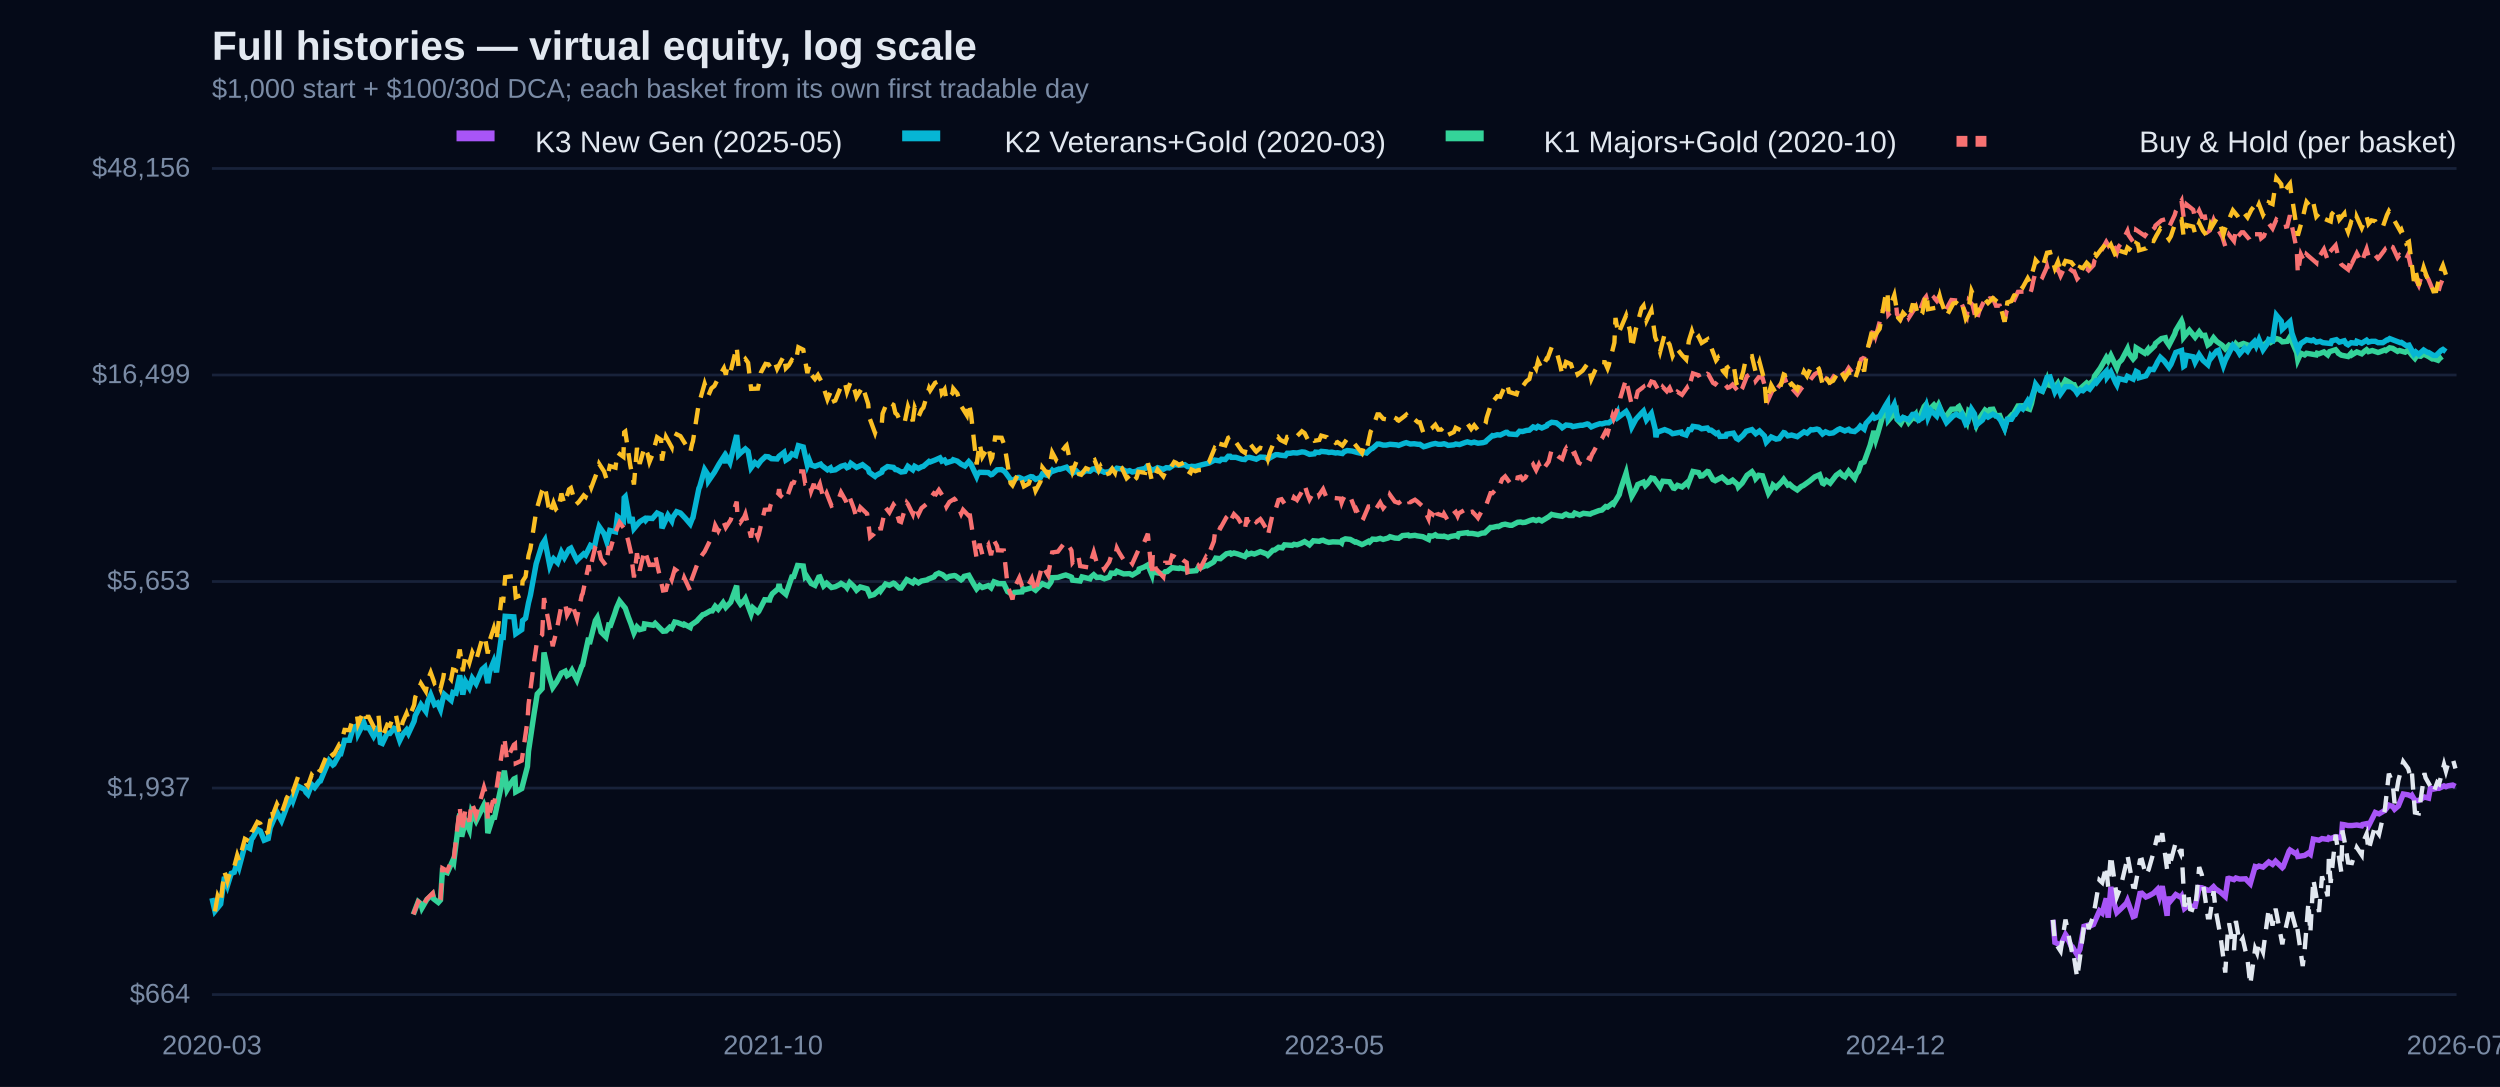
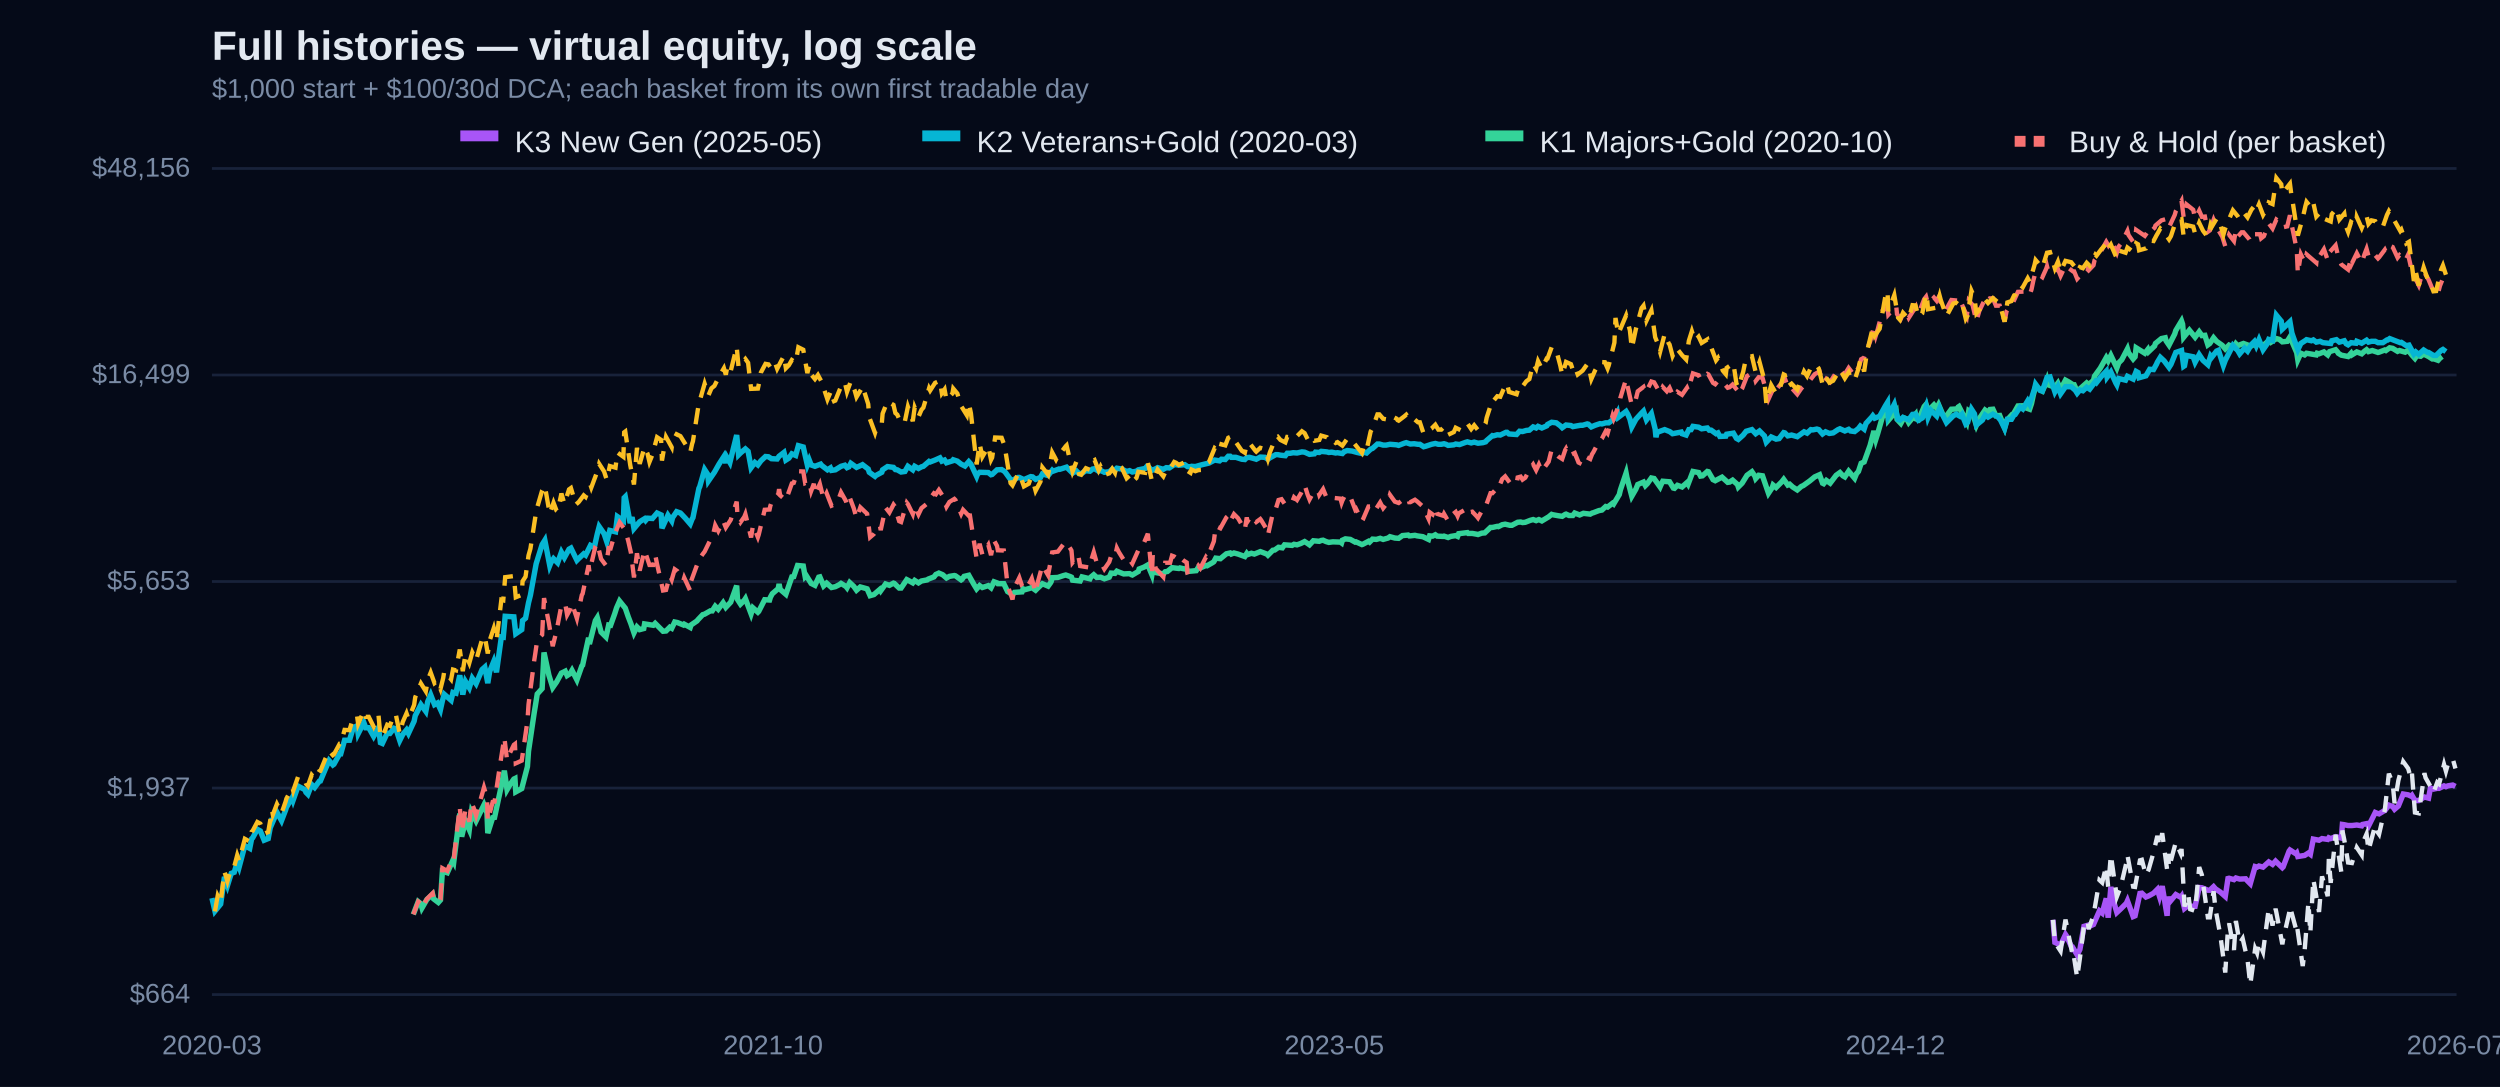
<svg xmlns="http://www.w3.org/2000/svg" width="920" height="400" viewBox="0 0 920 400" font-family="Plus Jakarta Sans,Segoe UI,Arial,sans-serif">
  <rect width="920" height="400" fill="#050a18" />
  <text x="78" y="22" fill="#e2e8f0" font-size="15" font-weight="700">Full histories — virtual equity, log scale</text>
  <text x="78" y="36" fill="#7a8ba5" font-size="10">$1,000 start + $100/30d DCA; each basket from its own first tradable day</text>
  <line x1="78" y1="366.0" x2="904" y2="366.0" stroke="#18223a" stroke-width="1" />
  <text x="70" y="369.0" fill="#7a8ba5" font-size="10" text-anchor="end">$664</text>
  <line x1="78" y1="290.0" x2="904" y2="290.0" stroke="#18223a" stroke-width="1" />
  <text x="70" y="293.0" fill="#7a8ba5" font-size="10" text-anchor="end">$1,937</text>
  <line x1="78" y1="214.0" x2="904" y2="214.0" stroke="#18223a" stroke-width="1" />
  <text x="70" y="217.0" fill="#7a8ba5" font-size="10" text-anchor="end">$5,653</text>
  <line x1="78" y1="138.0" x2="904" y2="138.0" stroke="#18223a" stroke-width="1" />
  <text x="70" y="141.0" fill="#7a8ba5" font-size="10" text-anchor="end">$16,499</text>
  <line x1="78" y1="62.0" x2="904" y2="62.0" stroke="#18223a" stroke-width="1" />
  <text x="70" y="65.0" fill="#7a8ba5" font-size="10" text-anchor="end">$48,156</text>
  <text x="78.0" y="388" fill="#7a8ba5" font-size="10" text-anchor="middle">2020-03</text>
  <text x="284.5" y="388" fill="#7a8ba5" font-size="10" text-anchor="middle">2021-10</text>
  <text x="491.0" y="388" fill="#7a8ba5" font-size="10" text-anchor="middle">2023-05</text>
  <text x="697.5" y="388" fill="#7a8ba5" font-size="10" text-anchor="middle">2024-12</text>
  <text x="904.0" y="388" fill="#7a8ba5" font-size="10" text-anchor="middle">2026-07</text>
  <polyline points="152.1,336.5 153.9,331.8 154.9,332.6 155.3,334.1 157.1,331.0 159.2,329.1 159.6,330.8 161.3,332.1 162.1,331.2 162.8,320.6 164.6,321.2 166.7,316.5 167.0,317.1 169.2,299.4 169.9,307.9 171.3,302.1 172.7,305.3 173.5,298.8 174.5,300.7 175.2,302.1 178.1,296.2 179.2,299.2 179.5,306.6 181.3,300.9 182.0,300.8 184.1,291.0 185.6,283.6 186.6,290.6 187.7,288.7 189.1,286.7 189.5,286.5 189.8,291.4 192.0,290.2 194.1,282.1 194.5,276.4 196.6,262.2 197.0,259.8 197.7,255.4 199.5,253.4 200.2,240.1 202.0,248.5 203.4,253.0 204.8,251.0 206.6,247.7 208.0,247.0 208.7,248.6 209.8,247.9 210.5,246.7 212.3,250.2 214.1,245.1 214.4,244.8 216.6,234.7 216.9,237.0 219.1,228.4 219.8,227.3 221.2,232.6 223.0,234.4 224.0,230.0 224.7,230.1 226.2,225.9 226.9,223.7 228.0,221.2 230.1,223.8 231.2,227.0 232.2,229.6 233.3,232.9 234.4,230.7 235.4,231.7 236.9,231.3 237.2,229.6 240.4,230.1 241.1,229.4 241.8,230.1 244.0,232.3 245.1,232.2 246.5,230.8 247.2,231.2 248.3,228.9 249.3,229.1 251.5,230.0 251.8,229.7 254.0,230.9 254.3,230.0 256.5,228.5 256.8,228.1 258.6,226.2 259.3,226.0 261.4,224.8 262.1,224.8 263.2,223.1 264.3,224.2 266.1,221.8 267.1,223.5 268.9,221.6 271.1,215.5 271.4,220.6 272.5,222.3 273.9,220.9 274.3,220.3 276.4,225.9 277.1,223.7 278.9,225.3 279.2,225.0 281.4,220.7 283.2,220.8 283.5,219.8 284.2,218.5 286.4,216.6 286.7,214.9 287.1,216.9 289.2,218.7 291.4,212.3 292.1,212.2 293.5,208.1 295.6,208.3 296.3,212.2 296.7,211.8 298.5,214.7 299.9,215.4 301.3,212.4 301.7,212.3 303.1,215.6 304.2,214.6 306.0,216.2 307.4,215.9 308.8,215.2 309.5,214.7 311.3,215.8 311.7,216.3 312.7,214.4 314.2,215.8 315.2,217.2 316.6,216.0 318.8,216.6 319.1,216.7 320.2,219.2 321.6,218.8 323.8,216.9 324.1,217.4 325.9,214.9 327.3,215.4 328.8,214.6 329.1,214.7 330.9,216.4 331.6,216.4 333.7,213.3 334.1,213.5 335.9,214.5 336.6,213.6 338.0,214.5 339.1,213.8 341.2,213.4 341.6,213.1 343.7,212.3 344.4,211.4 345.5,210.9 346.9,211.5 348.3,212.7 349.4,212.1 351.2,211.8 351.6,211.9 353.7,213.4 354.0,213.2 354.8,212.1 356.5,211.7 358.3,214.9 359.4,216.7 360.5,215.5 361.5,216.2 363.7,215.5 364.7,216.3 365.8,214.1 366.9,214.5 367.2,214.8 369.4,214.8 370.8,217.7 372.6,218.8 373.3,218.0 376.1,217.8 376.5,216.7 377.2,217.0 379.0,216.5 379.7,216.2 381.1,217.2 381.8,216.5 383.6,214.8 385.7,215.7 386.5,214.6 386.8,214.1 387.2,212.6 389.3,212.5 391.4,211.8 392.2,211.6 393.9,212.2 394.3,212.4 394.7,213.5 397.5,213.8 398.2,212.3 401.1,213.0 401.4,212.4 402.5,211.5 403.6,212.5 405.0,212.4 406.4,213.0 408.2,212.4 408.9,210.9 410.3,211.0 411.0,210.2 411.7,210.5 413.5,211.2 415.7,211.1 416.4,211.5 416.7,211.6 418.9,210.3 419.2,209.4 421.0,208.7 422.4,207.9 423.9,211.5 424.2,209.7 425.3,210.7 428.1,211.2 428.8,210.4 429.6,210.3 431.3,208.9 432.1,209.0 433.8,209.2 434.2,209.0 435.6,209.3 436.7,209.4 437.0,210.3 440.2,210.0 441.0,208.8 441.7,209.0 443.8,208.1 444.2,208.2 446.3,207.0 446.7,206.7 447.4,205.4 449.1,205.6 451.3,203.8 452.7,203.5 453.1,203.9 454.1,203.5 455.6,203.9 458.1,204.8 458.8,203.7 459.1,204.1 460.5,203.6 461.6,203.9 463.8,203.0 464.1,203.1 466.2,203.9 466.6,204.3 468.4,202.5 469.1,202.4 470.5,201.4 471.9,201.6 472.7,200.5 475.5,200.7 476.2,200.3 477.3,200.5 478.7,200.0 480.1,199.3 481.2,200.0 481.9,200.5 483.3,199.0 485.5,199.2 486.2,198.9 486.9,198.8 488.0,199.3 489.0,199.6 490.5,199.4 493.3,199.5 493.7,199.8 494.0,198.8 495.1,198.3 496.9,198.5 498.7,199.5 499.0,199.4 501.2,200.4 501.5,200.3 503.6,199.2 504.0,199.5 505.1,198.4 506.5,198.5 507.9,198.1 509.0,198.5 510.8,198.0 511.5,197.5 513.3,198.0 514.7,198.1 516.1,197.1 518.2,196.9 518.6,197.2 519.0,197.2 520.7,197.0 521.5,197.2 523.6,197.5 525.7,198.5 526.1,197.2 527.2,197.3 528.2,196.8 528.9,197.3 531.1,197.4 531.4,197.3 532.9,197.8 533.9,197.4 535.7,197.1 536.4,197.4 536.8,196.4 540.0,196.0 540.3,196.3 541.8,196.3 543.5,196.6 543.9,196.7 545.3,196.2 546.4,196.1 548.5,194.1 549.2,194.1 551.0,193.7 551.4,193.8 552.8,193.1 553.9,192.9 555.6,193.3 556.4,193.3 558.5,192.2 559.6,192.1 560.3,192.3 561.3,192.2 563.1,191.5 564.2,191.2 565.3,191.6 566.3,191.2 567.4,191.7 569.9,190.2 571.0,189.3 571.3,189.4 573.5,189.8 574.9,190.0 576.0,189.3 576.3,189.2 577.4,189.7 578.8,189.7 579.5,188.8 581.3,189.5 582.7,188.9 585.2,189.2 585.9,188.8 586.3,188.7 588.4,187.9 589.5,187.7 590.9,186.4 591.6,186.6 593.4,185.2 593.8,185.5 595.9,182.0 596.3,180.3 598.4,174.1 598.7,175.7 600.5,182.6 602.0,180.0 602.7,178.3 604.8,177.4 605.5,178.7 606.2,178.0 607.7,175.9 608.7,176.1 610.9,179.2 611.2,178.5 611.9,177.1 614.4,177.3 615.8,179.6 616.2,179.7 617.3,178.6 619.0,179.2 620.8,177.6 621.2,178.2 623.0,173.5 625.1,173.9 625.8,175.2 626.5,175.1 628.3,173.5 628.7,173.6 630.4,176.5 631.2,176.9 633.3,175.8 633.7,175.6 635.8,177.5 636.5,177.4 637.6,176.7 639.4,178.3 639.7,179.2 641.1,177.8 642.9,174.9 644.7,173.6 645.8,175.2 646.1,176.1 647.2,174.9 648.6,175.1 650.8,181.5 652.2,179.4 652.5,178.5 653.6,179.4 655.7,177.3 656.4,176.4 657.9,178.5 658.6,178.2 659.7,179.2 661.4,180.3 662.9,179.0 663.6,178.7 665.7,177.2 666.1,176.9 667.8,175.5 669.6,174.7 670.7,177.8 671.1,178.0 672.1,176.8 673.5,177.8 675.7,174.9 677.1,173.9 678.2,175.1 678.9,175.5 680.3,173.4 682.5,176.0 683.2,174.3 683.9,173.5 684.9,170.5 686.0,170.0 688.2,163.9 689.6,158.6 690.3,161.7 691.0,159.5 692.8,153.2 694.6,152.0 694.9,154.7 697.8,151.3 698.1,154.3 699.5,155.8 700.6,153.8 701.7,154.2 702.4,155.5 704.9,152.5 705.2,154.2 706.0,154.5 708.1,149.6 708.8,148.8 709.5,151.2 711.7,149.0 712.7,150.2 713.4,148.9 715.2,153.1 715.9,153.6 718.1,150.6 720.2,150.5 720.6,149.8 720.9,149.6 723.1,153.9 723.8,155.3 724.5,151.2 725.9,152.2 727.3,156.5 728.4,154.0 730.5,150.9 731.6,151.7 732.3,150.7 733.4,150.6 734.5,153.0 735.9,152.9 737.7,157.4 738.4,154.8 740.5,152.5 740.9,152.4 742.6,149.4 744.8,149.3 745.5,150.1 746.9,150.6 747.6,148.5 748.3,145.2 749.1,142.3 751.6,143.9 753.0,140.9 753.3,140.0 753.7,141.6 756.2,142.5 757.3,141.0 758.3,143.3 760.1,139.9 761.2,140.5 762.9,141.6 763.3,141.6 764.4,144.0 766.2,142.4 767.9,140.9 768.6,141.5 770.4,140.0 770.8,138.4 772.9,135.5 773.3,134.8 775.1,131.6 775.8,132.8 776.8,130.8 779.0,135.4 779.7,133.5 780.8,132.4 782.9,128.4 783.3,129.8 785.0,132.1 785.7,131.3 786.1,128.0 789.3,130.0 790.4,128.6 790.7,129.4 792.9,127.3 793.2,126.4 795.4,124.6 796.8,124.3 797.1,125.4 798.2,127.0 800.3,122.9 800.7,121.6 802.8,118.1 803.2,119.3 803.6,124.1 805.7,121.5 807.8,124.1 809.3,122.1 810.3,123.5 811.4,123.4 812.5,126.9 813.2,126.4 814.6,124.3 815.7,125.6 817.8,127.1 818.9,128.4 820.3,127.0 822.1,127.8 822.8,126.5 823.5,127.2 825.3,126.5 825.6,126.4 827.8,127.2 828.1,127.5 829.6,126.7 831.7,126.6 832.1,127.1 833.1,126.9 834.9,125.4 835.6,126.0 837.7,124.6 838.8,124.9 839.9,125.8 841.7,125.6 842.7,124.0 843.1,124.9 845.2,129.8 845.6,132.4 846.7,130.0 848.1,130.6 848.8,130.0 852.4,130.6 852.7,130.0 853.4,130.2 855.2,129.5 856.6,130.6 857.3,129.4 859.5,128.7 860.2,129.5 860.5,130.0 861.6,130.7 864.1,131.2 865.2,130.0 865.5,130.6 867.3,129.5 869.1,130.2 870.2,129.2 870.9,128.7 871.6,129.4 873.0,129.0 875.1,129.7 875.5,129.6 877.6,128.8 878.0,129.0 879.4,128.0 880.5,128.2 882.3,129.3 883.0,129.0 885.1,129.6 886.2,128.9 887.6,130.7 888.7,131.9 889.4,130.9 890.8,131.1 891.9,130.3 893.7,131.2 895.1,132.1 895.8,132.1 897.2,132.6 897.9,131.8 898.7,131.2" fill="none" stroke="#34d399" stroke-width="2.0" />
  <polyline points="78.0,330.5 79.1,335.3 81.2,332.7 82.6,322.7 83.7,325.9 85.1,321.4 86.2,321.0 87.3,317.3 88.0,319.1 90.1,311.2 91.9,312.2 92.6,308.7 93.0,308.3 94.7,305.2 95.8,305.8 97.2,309.2 98.7,308.6 100.1,301.1 100.4,302.4 101.9,298.9 103.6,302.0 105.1,298.1 105.4,297.1 107.6,293.4 107.9,294.4 109.7,289.3 112.2,290.6 112.6,291.6 113.3,292.3 114.7,288.7 115.8,289.8 117.5,287.5 117.9,287.4 119.7,283.1 121.1,279.9 122.5,281.5 122.9,281.2 125.0,277.4 125.4,277.4 126.8,272.4 128.6,272.4 130.0,267.8 131.4,267.1 131.8,270.0 133.9,265.9 134.6,267.8 135.7,267.8 137.5,271.0 139.3,267.8 140.0,273.3 140.7,273.6 142.5,269.8 143.5,269.9 145.0,268.0 145.7,268.2 147.1,272.5 148.2,270.3 149.6,268.6 150.3,269.9 152.4,265.4 152.8,263.4 154.9,259.3 156.7,261.8 157.4,258.2 158.5,255.7 159.9,259.3 161.0,258.7 162.1,261.1 162.8,257.9 163.5,255.5 166.0,257.7 166.7,254.8 167.8,255.1 169.2,248.5 170.3,255.6 171.3,250.8 172.7,253.1 173.8,249.6 175.2,251.6 177.4,246.4 178.4,245.5 179.5,251.4 180.2,247.1 181.7,243.4 182.7,247.4 184.5,234.4 185.2,234.5 185.9,226.8 189.1,227.0 189.8,233.2 192.0,231.7 192.3,228.4 193.4,227.5 194.5,221.8 195.2,219.0 197.3,207.5 197.7,206.2 199.5,200.4 200.5,198.8 202.3,208.1 202.7,207.1 203.7,205.6 205.2,207.1 206.6,203.2 207.7,205.2 209.4,202.1 210.1,201.7 212.3,206.2 213.0,205.5 214.8,203.8 215.5,204.3 217.3,200.7 218.7,201.4 219.8,196.5 220.5,193.8 222.3,196.4 223.3,199.4 224.4,195.2 226.5,195.7 227.2,190.1 229.4,191.6 229.7,183.2 230.1,182.8 231.9,192.5 232.6,190.3 233.3,194.5 235.4,192.0 237.2,190.9 237.6,191.5 238.3,190.7 240.1,190.8 241.8,188.8 243.3,189.5 243.6,194.4 245.8,189.6 247.2,191.7 247.5,190.5 249.0,188.3 250.4,188.8 252.2,190.7 254.0,192.8 254.7,191.0 255.0,190.5 257.2,179.7 257.5,179.1 259.3,172.8 260.4,174.5 260.7,177.0 262.9,173.8 264.6,170.8 266.4,168.0 267.1,170.4 267.5,168.3 268.6,170.2 271.1,160.1 271.8,167.4 272.5,166.7 274.3,165.2 275.3,166.1 276.4,172.1 277.8,170.2 278.9,171.1 280.0,169.6 281.7,168.0 282.8,168.1 283.9,168.8 286.0,168.9 286.7,167.9 288.5,166.5 289.2,169.3 290.3,168.6 291.4,167.0 292.8,167.6 293.8,164.0 295.6,164.5 297.1,171.1 297.8,169.3 298.5,171.1 299.9,171.6 302.0,170.8 302.4,171.3 304.5,172.9 305.6,172.2 306.0,173.1 307.4,172.9 309.5,171.6 310.9,171.2 311.7,172.1 312.4,171.8 313.1,170.5 315.2,172.0 317.0,171.2 317.4,171.0 319.5,172.6 319.9,173.8 322.0,175.3 322.3,175.0 324.5,173.8 324.8,172.9 326.6,171.7 328.8,172.0 329.5,172.8 330.2,172.9 331.6,173.7 333.0,173.5 334.1,171.6 335.9,172.9 336.6,171.6 338.0,172.4 339.1,171.8 339.8,171.6 341.9,169.8 342.3,170.0 344.1,169.3 345.9,168.5 346.6,169.7 347.6,169.3 348.3,170.3 350.5,169.6 350.8,169.2 352.3,169.7 353.7,170.8 355.1,171.5 356.5,169.9 357.3,170.8 359.4,175.3 359.7,174.5 360.5,173.8 363.7,173.9 364.7,174.7 365.1,174.6 366.9,172.9 368.6,172.8 369.7,173.5 370.1,174.0 371.9,176.5 372.6,176.7 374.7,175.7 375.1,175.7 376.8,176.5 378.6,175.7 379.3,175.4 380.0,175.5 381.1,176.4 382.9,175.7 383.6,174.4 385.7,175.0 387.2,173.1 387.5,173.4 389.7,172.6 390.0,172.7 392.2,172.0 392.5,171.9 394.7,174.1 396.1,173.3 397.1,174.3 397.9,174.3 399.6,173.2 401.1,173.4 402.1,172.6 402.8,172.5 404.3,173.4 405.0,173.1 406.4,173.8 408.2,173.6 409.3,172.7 410.3,173.0 411.0,172.3 412.8,172.6 414.6,173.5 415.7,173.2 416.7,173.7 418.2,173.4 418.9,172.9 421.4,172.4 422.1,171.6 422.4,171.6 423.9,173.1 425.3,172.5 426.0,172.1 428.1,172.7 429.2,172.1 430.3,172.2 432.1,171.0 432.8,171.0 433.8,171.2 436.0,171.0 437.0,171.7 438.1,171.8 438.5,171.6 439.9,171.7 442.0,171.1 442.4,171.0 444.5,170.5 444.9,170.4 447.0,169.3 448.8,169.6 449.5,169.0 450.9,169.1 452.0,167.9 452.7,167.9 453.1,168.3 454.8,168.3 457.0,169.0 458.1,169.1 458.8,168.4 459.8,168.3 462.0,168.9 462.3,169.0 463.8,168.2 465.5,168.3 466.6,169.0 467.3,168.5 469.5,167.3 470.2,167.3 471.2,167.5 473.0,167.7 473.7,166.8 474.8,166.8 475.9,166.6 477.3,166.7 479.1,166.3 480.1,166.4 481.9,167.2 483.7,167.0 484.1,166.4 485.5,166.5 486.2,166.1 488.3,166.3 489.0,166.5 490.1,166.4 491.5,166.7 492.2,166.6 494.0,166.9 494.7,166.2 495.8,165.8 497.6,166.0 499.4,166.5 501.2,166.9 501.9,166.4 502.9,166.7 504.4,165.3 505.1,165.0 506.9,163.4 507.6,163.4 509.0,163.8 510.1,163.8 511.5,163.5 514.0,163.7 514.3,163.8 514.7,163.9 516.8,163.1 517.5,162.9 519.0,163.4 520.4,163.3 521.8,163.5 522.5,163.5 523.9,164.4 524.7,164.2 526.8,163.5 528.2,163.2 529.3,163.5 530.4,163.5 531.4,163.3 532.1,163.5 532.9,163.9 535.0,163.7 535.7,163.4 537.1,163.6 539.3,162.8 540.0,162.6 541.4,163.0 542.5,162.7 543.9,163.1 545.7,162.9 546.7,162.6 547.1,162.1 549.2,160.3 549.6,160.4 551.0,160.0 552.1,160.1 554.2,159.1 554.6,159.1 555.3,159.7 558.1,159.9 559.2,158.7 560.3,158.8 561.7,158.4 562.8,158.3 564.2,157.1 565.3,157.5 566.0,156.9 567.4,157.5 569.2,156.7 569.5,156.2 571.0,155.4 572.7,155.6 574.2,156.7 574.9,157.4 576.3,156.4 578.1,156.6 578.8,157.0 579.9,156.8 581.6,156.5 582.4,156.5 584.1,156.0 584.5,156.1 585.6,157.1 587.0,156.5 588.8,155.9 589.5,156.0 590.9,155.6 592.0,155.6 594.1,154.0 595.2,151.9 595.5,153.6 598.4,151.4 599.1,152.6 599.8,154.2 600.5,157.1 602.0,154.3 604.1,152.0 604.8,151.3 605.9,154.5 607.7,152.2 609.1,157.9 609.4,160.9 609.8,159.1 612.6,158.1 614.1,158.7 614.4,158.8 615.5,159.6 618.7,159.0 619.0,159.6 620.5,160.1 621.5,158.1 622.3,158.1 623.0,156.9 625.1,157.2 626.2,157.8 628.3,157.5 629.0,158.3 629.7,158.3 631.5,159.6 632.2,159.3 632.9,160.6 635.1,160.5 635.4,159.8 637.9,159.4 639.0,161.3 639.7,161.7 641.5,160.1 641.8,159.7 642.6,158.7 644.7,158.1 646.1,159.6 647.5,158.6 649.0,160.1 649.3,160.4 650.0,162.7 651.8,160.8 653.6,161.6 654.7,161.4 656.4,159.2 656.8,159.3 657.9,160.4 659.3,160.1 661.4,160.7 661.8,160.4 663.9,158.9 665.0,159.4 666.4,158.1 667.1,158.2 668.6,157.9 669.3,158.1 670.7,159.7 671.8,158.9 673.2,159.5 674.6,159.3 676.4,158.1 677.1,157.8 678.9,158.6 680.3,158.0 681.0,158.6 682.5,158.8 683.9,157.7 684.6,156.8 686.0,157.9 686.7,155.8 688.9,153.4 689.2,153.0 689.9,153.9 691.7,153.2 693.8,149.4 694.6,148.1 694.9,153.1 697.1,148.8 698.5,154.4 699.2,154.6 700.3,153.6 702.4,154.5 703.8,152.5 704.9,152.4 706.0,154.6 707.4,153.8 708.8,149.8 709.5,153.6 710.6,151.0 712.7,153.1 713.8,150.3 714.2,151.3 716.3,155.5 716.6,155.2 718.8,153.0 719.9,152.4 721.3,153.2 722.0,152.5 723.4,156.0 724.1,155.4 725.5,150.6 726.6,152.3 727.3,156.4 729.5,154.6 730.5,152.7 731.6,153.5 733.4,152.4 735.2,153.4 736.2,154.6 737.7,157.7 738.7,154.3 740.2,154.3 741.2,152.6 741.6,152.5 743.4,149.8 744.4,150.5 746.2,147.5 746.9,148.7 748.7,143.1 749.1,141.4 750.8,143.7 751.6,143.9 753.3,138.9 754.4,138.7 756.2,144.2 757.3,142.2 758.3,144.9 759.0,143.9 760.1,142.3 762.2,142.3 763.7,143.6 764.4,144.7 765.4,143.5 766.5,143.8 767.9,142.5 769.0,143.2 771.1,140.4 771.5,140.8 773.3,138.5 775.1,136.6 775.4,138.8 776.8,136.9 778.6,140.9 779.0,141.6 779.7,139.3 782.2,139.9 782.9,138.5 785.0,139.5 786.1,136.7 786.8,137.1 787.2,139.0 789.7,138.3 791.1,135.9 792.5,136.0 793.6,134.0 793.9,133.3 795.0,131.5 796.4,132.8 798.2,135.2 798.9,134.1 800.7,129.7 802.8,129.0 803.6,134.8 803.9,134.6 804.6,130.8 807.1,131.3 807.8,133.3 809.3,130.5 810.7,132.6 812.5,134.2 813.5,131.0 813.9,131.5 815.7,129.2 816.4,128.9 818.2,134.5 818.9,132.6 821.0,128.5 821.7,127.1 823.5,129.0 824.2,130.2 826.0,128.1 827.1,129.2 828.5,126.8 829.6,125.7 830.3,127.3 831.3,125.0 832.8,128.7 834.2,126.7 834.9,124.9 836.3,125.3 837.7,116.0 839.5,118.2 839.9,121.1 842.7,118.4 843.4,122.5 843.8,123.7 845.6,128.7 846.7,126.4 848.4,125.3 848.8,125.0 850.6,125.4 851.3,125.1 852.4,125.9 853.8,125.6 854.8,126.1 857.7,126.4 858.1,125.4 859.8,125.0 860.9,125.9 862.7,125.4 863.4,126.5 864.1,126.9 865.2,126.1 867.0,126.3 867.3,125.6 869.1,126.3 870.9,125.2 871.6,125.9 872.7,125.6 874.1,125.6 875.1,126.1 876.9,126.1 878.4,125.1 878.7,125.1 879.4,124.6 881.2,125.3 883.3,126.1 883.7,126.0 885.5,127.2 886.5,127.0 888.3,130.3 889.0,129.5 890.1,130.4 891.9,128.8 893.3,129.7 893.7,129.7 895.5,130.8 896.5,130.8 898.3,129.0 899.0,128.6 900.1,129.4" fill="none" stroke="#06b6d4" stroke-width="2.0" />
  <polyline points="755.5,338.5 756.2,346.8 758.3,347.8 760.1,343.9 760.5,344.5 762.6,349.1 762.9,348.9 764.4,351.4 765.4,349.4 766.9,340.9 768.3,340.5 768.6,341.0 770.4,340.2 772.6,335.2 773.6,336.0 775.1,330.6 775.8,337.7 776.8,326.4 777.9,332.0 779.0,335.8 780.4,334.5 782.5,332.4 782.9,331.5 785.0,337.3 785.7,337.0 787.5,328.8 788.2,328.7 789.7,330.1 790.7,329.7 792.5,328.7 793.9,327.3 794.7,329.9 795.7,326.1 797.5,337.0 797.9,329.9 798.2,332.2 800.7,329.2 802.5,330.2 802.8,329.8 803.9,334.3 805.3,333.2 806.0,333.5 807.8,333.5 809.3,326.6 810.3,326.7 812.5,327.6 813.2,327.6 814.6,326.3 815.3,327.1 817.1,328.3 818.9,329.9 819.9,323.3 820.3,323.2 822.1,323.7 822.8,323.1 824.2,323.5 826.4,323.4 827.1,324.2 828.1,325.2 829.9,318.9 830.6,319.1 831.3,318.7 832.8,319.1 834.9,317.2 836.3,318.1 837.4,316.9 837.7,317.2 839.9,319.3 840.2,319.0 842.4,313.2 842.7,312.8 844.9,314.2 845.2,313.9 845.6,315.2 848.1,314.8 849.5,313.9 850.2,314.4 851.3,308.8 853.4,309.2 854.5,308.6 856.6,308.9 857.0,308.3 857.7,308.6 859.5,307.9 861.6,308.4 862.0,303.4 862.7,303.5 864.1,303.8 865.5,303.8 867.3,303.6 869.1,303.9 869.4,303.4 870.9,303.1 871.6,304.0 874.1,299.0 874.8,299.3 875.5,299.5 877.3,298.4 877.6,298.3 879.1,296.3 880.5,296.8 881.2,297.8 882.6,296.6 884.4,292.2 886.2,292.5 887.3,293.0 887.6,292.7 888.7,294.6 890.1,294.6 892.2,293.3 893.7,293.7 894.4,290.0 895.5,290.4 896.9,290.1 897.6,290.1 899.4,289.2 900.1,289.5 900.8,289.2 902.6,288.9 903.6,289.4" fill="none" stroke="#a855f7" stroke-width="2.0" />
  <polyline points="152.1,336.5 153.9,331.8 154.9,332.6 155.3,334.1 157.1,330.8 159.2,328.7 159.6,330.6 161.3,332.0 162.1,331.0 162.8,319.5 164.6,320.5 166.7,315.3 167.0,316.0 169.2,296.9 169.9,306.1 171.3,297.9 172.7,302.4 173.5,295.3 174.5,297.8 175.2,300.1 178.1,289.8 179.2,293.5 179.5,302.1 181.3,295.1 182.0,295.0 184.1,280.9 185.6,271.4 186.6,279.7 187.7,277.0 189.1,274.1 189.5,273.8 189.8,280.9 192.0,279.9 194.1,265.3 194.5,259.2 196.6,243.0 197.0,240.4 197.7,235.5 199.5,233.6 200.2,220.1 202.0,229.4 203.4,237.8 204.8,232.2 206.6,222.7 208.0,222.2 208.7,226.3 209.8,224.3 210.5,222.1 212.3,227.6 214.1,219.0 214.4,218.5 216.6,208.0 216.9,210.5 219.1,201.1 219.8,199.9 221.2,205.7 223.0,208.1 224.0,201.7 224.7,201.8 226.2,196.6 226.9,194.9 228.0,192.2 230.1,195.1 231.2,199.1 232.2,203.5 233.3,212.5 234.4,203.6 235.4,210.0 237.2,202.5 239.0,207.9 240.4,207.9 241.1,204.1 241.8,207.6 244.0,217.3 245.1,217.1 246.5,211.8 247.2,213.3 248.3,209.5 249.3,210.2 251.5,213.6 251.8,212.6 254.0,217.4 254.3,213.9 256.5,207.9 256.8,206.6 258.6,203.9 259.3,203.0 261.4,198.7 262.1,198.1 263.2,193.3 264.3,195.4 266.1,191.6 267.1,194.1 268.9,191.3 271.1,184.6 271.4,190.1 272.5,192.2 273.9,190.2 274.3,189.2 276.4,197.8 277.1,193.3 278.9,197.7 279.2,196.8 281.4,187.6 283.2,187.5 283.5,186.1 284.2,184.2 286.4,181.9 286.7,180.0 287.1,182.3 289.2,184.1 291.4,177.9 292.1,177.7 293.5,173.4 295.6,173.5 296.3,177.8 297.8,177.2 298.5,180.7 299.5,178.0 299.9,182.0 301.7,178.1 303.1,183.7 304.2,181.5 306.0,186.1 307.4,185.5 308.8,183.1 309.5,181.2 311.3,184.4 311.7,185.7 312.7,183.1 314.2,187.1 315.2,190.7 316.6,186.7 318.8,188.8 319.1,189.1 320.2,197.7 321.6,196.5 323.8,193.4 324.1,195.1 325.9,186.8 327.3,188.6 328.8,185.7 329.1,186.1 330.9,191.8 331.6,192.1 333.7,185.0 334.1,185.5 335.9,189.2 336.6,186.2 338.0,189.3 339.1,187.0 341.2,185.3 341.6,184.4 343.7,181.5 344.4,181.9 345.5,180.3 346.9,182.5 348.3,186.5 349.4,184.7 351.2,183.6 351.6,184.0 353.7,189.1 354.4,187.6 356.2,189.5 356.5,186.9 358.3,198.5 359.4,205.4 360.5,200.1 361.5,204.0 363.7,200.5 364.7,204.3 365.8,198.9 366.9,200.9 367.2,202.5 369.4,202.6 370.8,215.5 372.6,220.6 373.3,216.3 375.1,212.6 376.1,215.6 377.2,217.0 379.0,214.3 379.7,212.9 381.1,218.1 381.8,214.6 383.6,208.1 385.7,211.7 386.5,207.3 386.8,205.5 387.2,203.3 389.3,203.0 391.4,200.2 392.2,199.4 393.9,201.9 394.3,202.6 394.7,207.0 396.8,204.4 397.5,208.3 401.1,208.9 401.4,206.7 402.5,203.2 403.6,207.1 405.0,206.8 406.4,209.4 408.2,206.8 408.9,204.6 410.3,205.0 411.0,201.7 411.7,203.1 413.5,206.0 415.7,205.4 416.4,207.0 416.7,207.4 418.9,202.5 419.2,202.4 421.0,199.7 422.4,196.4 423.9,211.6 424.2,204.4 425.3,209.2 428.1,212.3 428.8,207.1 430.6,207.1 431.3,204.5 432.1,204.8 433.8,206.0 434.2,205.1 435.6,206.3 436.7,207.0 437.0,210.6 440.2,209.5 441.0,208.2 441.7,209.1 443.8,205.0 444.2,205.5 446.3,200.2 446.7,199.2 447.4,193.6 449.1,194.4 451.3,190.4 452.7,189.0 453.1,191.1 454.1,189.2 455.6,190.7 458.1,195.0 458.8,190.4 459.1,191.9 460.5,189.8 462.3,192.1 463.8,191.0 464.1,191.4 466.2,194.9 466.6,197.0 468.4,188.8 469.1,188.5 470.5,184.0 471.6,183.7 473.0,185.8 475.5,184.8 476.2,183.0 477.3,184.0 478.7,181.6 480.1,178.5 481.2,182.0 481.9,183.8 483.3,181.2 485.1,180.7 485.5,182.1 486.9,180.0 488.0,182.7 489.0,183.8 490.5,183.2 493.3,183.5 493.7,185.0 494.0,184.2 495.1,182.0 496.9,182.8 498.7,187.5 499.0,187.2 501.2,191.8 501.5,191.3 503.6,186.4 505.1,186.4 506.1,188.0 506.5,187.1 507.9,184.9 509.0,187.0 510.8,184.7 511.5,182.1 513.3,184.6 514.7,185.1 516.1,184.0 518.2,183.4 518.6,184.8 519.0,184.8 520.7,183.9 521.5,184.5 523.6,186.4 525.7,190.9 526.1,188.5 527.2,189.3 528.2,186.7 528.9,189.1 531.1,189.8 531.4,189.1 532.9,191.7 533.9,189.8 535.7,188.4 536.4,189.9 536.8,188.9 540.0,187.1 540.3,188.6 541.8,188.3 543.5,190.1 543.9,190.6 545.3,188.0 546.4,187.3 548.5,181.5 549.2,181.5 551.0,179.5 551.4,179.8 552.8,176.3 553.9,175.3 555.6,177.6 558.1,178.1 558.5,175.7 559.6,175.4 560.3,176.5 561.3,175.8 563.1,172.4 564.2,170.9 565.3,173.0 566.3,170.9 567.4,173.4 569.9,169.9 571.0,165.5 571.3,166.0 573.5,168.0 574.9,168.9 576.0,165.6 576.3,165.1 577.4,167.7 579.5,166.7 580.9,170.2 581.3,170.4 582.7,167.6 585.2,168.9 585.9,167.1 586.3,166.5 588.4,162.5 589.5,161.4 590.9,158.7 591.6,159.5 593.4,153.0 593.8,154.1 595.9,148.7 596.3,146.4 598.4,139.5 598.7,141.1 600.5,149.1 602.0,146.8 602.7,144.0 604.8,142.4 605.5,144.5 606.2,143.4 607.7,140.4 608.7,140.7 610.9,144.6 611.9,142.4 613.4,144.0 614.4,142.7 615.8,145.9 616.2,146.0 617.3,144.2 619.0,145.3 620.8,142.7 621.2,143.7 623.0,137.4 625.1,138.1 625.8,139.5 626.5,139.4 628.3,137.6 628.7,137.8 630.4,140.9 631.2,141.4 632.2,140.2 633.7,140.3 635.8,142.7 636.5,142.5 637.6,141.5 639.4,143.7 639.7,145.1 641.1,143.0 642.9,138.4 644.7,137.3 645.8,139.1 646.1,140.2 647.2,138.8 648.6,139.0 650.8,146.9 652.2,143.8 652.5,142.0 653.6,143.5 655.7,140.8 656.8,139.2 657.9,142.2 658.6,141.8 659.7,143.2 661.4,145.1 662.9,142.9 663.6,142.2 665.7,140.4 666.1,139.9 667.8,137.7 669.6,136.7 670.7,140.6 671.1,140.9 672.1,139.4 673.5,140.6 675.7,137.1 677.1,135.9 678.2,137.3 678.9,137.7 680.3,135.4 682.5,138.3 683.2,136.4 683.9,135.5 684.9,132.2 686.0,131.6 688.2,125.7 689.6,120.3 690.3,123.5 691.0,121.2 692.8,114.3 694.6,113.1 694.9,115.8 697.8,112.6 698.1,115.6 699.5,117.3 700.6,114.9 701.7,115.4 702.4,117.0 704.9,113.1 705.2,115.2 706.0,115.5 708.1,110.1 708.8,109.2 709.5,111.8 711.7,109.5 712.7,110.7 713.4,109.4 715.2,113.7 715.9,114.4 718.1,110.4 720.2,110.6 720.6,109.8 720.9,109.6 723.1,114.6 723.8,116.2 724.5,110.6 725.9,112.2 727.3,118.2 728.4,114.4 730.5,110.0 731.6,111.1 732.3,109.8 733.4,109.8 734.5,112.5 735.9,112.5 737.7,118.3 738.4,114.6 740.5,111.3 740.9,111.1 742.6,107.4 744.8,107.3 745.5,108.1 746.9,108.6 747.6,106.5 748.3,103.1 749.1,100.1 751.6,102.0 753.0,98.9 753.3,98.0 753.7,99.6 756.2,100.6 757.3,99.0 758.3,101.5 760.1,97.7 761.2,98.6 762.9,99.9 763.3,99.9 764.4,102.6 766.2,100.6 767.9,98.8 768.6,99.5 770.4,97.6 770.8,95.8 772.9,92.9 773.3,92.2 775.1,89.0 775.8,90.2 776.8,88.2 779.0,93.0 779.7,90.7 780.8,89.3 782.9,85.0 783.3,86.5 785.0,89.0 785.7,88.2 786.1,84.6 789.3,86.8 790.4,85.2 790.7,86.1 792.9,83.8 793.2,83.0 795.4,81.1 796.8,80.7 797.1,81.9 798.2,83.6 800.3,79.1 800.7,77.7 802.8,73.9 803.6,80.1 804.6,75.2 807.1,77.2 807.8,80.4 809.3,77.5 810.3,79.8 811.4,79.7 812.5,85.3 813.2,84.8 814.6,80.9 815.7,83.6 817.8,87.1 818.9,90.6 820.3,86.4 822.1,88.7 822.8,84.8 823.5,87.1 824.9,85.5 825.6,85.5 827.8,88.1 828.1,88.8 829.6,86.2 831.7,86.2 832.1,87.7 833.1,86.9 834.9,82.2 836.3,84.1 837.7,80.8 838.8,81.6 839.9,83.7 841.7,83.3 842.7,79.2 843.1,81.6 845.2,91.8 845.6,100.6 846.7,93.6 848.1,96.5 848.8,93.6 852.4,96.7 852.7,93.8 853.4,94.6 855.2,91.7 856.6,95.7 857.3,92.8 859.5,90.3 860.2,93.3 860.5,95.0 861.6,97.3 864.1,99.2 865.2,94.9 865.5,96.9 867.3,93.2 869.1,96.7 870.2,93.4 870.9,91.6 871.6,94.2 873.0,92.7 875.1,95.1 875.5,94.7 877.6,91.9 878.0,92.8 879.4,90.4 880.5,90.9 882.3,94.8 883.0,93.9 885.1,96.0 886.2,93.7 887.6,100.0 888.0,100.8 890.1,105.0 890.8,102.7 891.9,99.8 893.7,102.9 895.1,106.3 895.8,106.3 897.2,107.9 897.9,105.2 898.7,103.2" fill="none" stroke="#f87171" stroke-width="1.6" stroke-dasharray="6 4" />
  <polyline points="79.1,335.4 80.1,329.7 81.2,332.0 82.6,320.8 83.7,324.3 85.1,319.3 86.2,318.9 87.3,314.7 88.0,316.7 90.1,308.7 91.9,309.7 92.6,306.1 93.0,305.7 94.7,302.5 95.8,303.1 97.2,306.8 98.7,306.2 100.1,298.1 100.4,299.8 101.9,295.9 103.6,299.3 105.1,295.0 105.4,293.9 107.6,289.8 107.9,291.0 109.7,285.8 112.2,287.3 112.6,288.4 113.3,289.2 114.7,285.2 115.8,286.5 117.5,283.8 117.9,283.7 119.7,279.3 121.1,276.3 122.5,277.9 122.9,277.6 125.0,273.7 125.4,273.7 126.8,268.6 128.6,268.7 130.0,264.0 131.4,263.5 131.8,266.4 133.9,261.6 134.6,263.8 135.7,263.8 137.5,267.4 139.3,263.3 140.0,270.9 140.7,271.3 142.5,266.7 143.5,267.1 145.0,262.8 145.7,263.1 147.1,270.0 148.2,265.7 149.6,262.5 150.3,264.6 152.4,259.4 152.8,256.6 154.9,251.5 156.7,254.4 157.4,250.3 158.5,247.5 159.9,251.4 161.0,250.6 162.1,253.5 163.1,249.5 163.5,246.9 166.0,250.0 166.7,246.4 167.8,246.7 169.2,239.0 170.3,247.0 171.3,240.7 172.7,244.0 173.8,240.1 175.2,243.0 177.4,235.3 178.4,234.2 179.5,240.5 180.2,235.7 181.7,231.2 182.7,235.7 184.5,220.7 185.2,220.9 185.9,212.4 189.1,212.0 189.8,219.8 192.0,218.9 192.3,213.9 193.4,212.2 194.5,204.4 195.2,201.9 197.3,188.3 197.7,186.7 199.5,180.5 200.5,178.8 202.3,189.1 203.7,185.0 204.8,187.9 205.2,188.2 206.6,181.6 207.7,185.4 209.4,180.1 210.1,179.6 211.9,185.7 213.0,184.7 214.8,182.3 215.5,182.9 217.3,178.5 217.6,179.4 219.8,173.5 220.5,170.7 222.3,173.5 223.3,176.6 224.4,171.5 226.5,172.1 227.2,166.5 229.4,168.1 229.7,159.1 230.1,158.8 231.9,171.0 233.3,178.3 234.4,164.8 235.4,170.7 237.2,164.5 238.3,167.0 239.0,170.0 240.1,167.3 241.8,160.9 243.3,161.9 243.6,169.5 245.1,160.8 247.2,164.6 247.5,162.5 249.0,159.8 250.4,160.5 252.2,163.4 254.0,166.5 254.7,163.3 255.0,162.4 257.2,148.2 257.5,147.5 259.3,141.2 260.7,145.5 261.8,142.9 262.9,142.0 264.6,138.6 266.4,135.5 267.1,137.9 267.5,135.8 268.6,137.8 271.1,127.6 271.8,135.1 272.5,134.3 274.3,132.1 275.3,133.5 276.4,143.1 278.9,143.0 279.6,139.7 280.0,137.1 281.7,133.9 282.8,134.1 283.9,135.8 285.3,133.7 286.0,135.7 288.5,130.9 289.2,135.5 290.3,134.4 291.4,132.5 292.8,133.4 293.8,127.8 295.6,128.7 297.1,137.3 297.8,134.6 298.5,137.8 299.9,139.5 301.0,138.0 302.4,140.6 304.5,147.0 305.6,144.4 306.0,148.0 307.4,147.4 309.5,142.2 310.9,140.7 311.7,144.2 313.1,140.3 314.5,143.6 315.2,146.1 317.0,143.1 317.4,142.1 319.5,148.7 319.9,153.6 322.0,159.3 322.3,158.3 324.5,155.8 324.8,152.2 326.6,147.7 328.8,149.0 329.5,152.0 330.2,152.6 331.6,155.8 333.0,155.0 334.1,149.7 335.9,155.0 336.6,150.0 338.0,153.4 339.1,150.8 339.8,150.0 341.9,142.9 342.3,143.7 344.1,140.9 345.9,140.1 346.6,144.7 347.6,143.3 348.3,147.2 350.5,144.8 350.8,143.0 352.3,144.8 353.7,149.4 355.8,152.8 356.5,148.3 357.3,152.1 359.4,170.9 360.5,163.2 361.5,168.1 363.7,164.3 364.7,169.2 365.1,168.4 366.2,161.0 368.6,161.1 369.7,164.1 370.1,166.6 371.9,177.8 372.6,178.6 374.7,174.3 375.1,174.2 376.8,179.0 378.6,178.0 379.3,176.0 380.0,176.5 381.1,180.6 382.9,177.2 383.6,172.0 385.7,174.7 387.2,166.5 388.6,169.1 389.7,166.9 390.0,167.1 392.2,164.2 392.5,163.9 394.7,173.5 396.1,169.9 397.1,174.4 397.9,174.7 399.6,172.3 401.1,172.9 402.1,169.7 402.8,169.3 404.3,173.1 405.0,171.7 406.4,174.8 408.2,174.2 409.3,172.5 410.3,174.0 411.0,170.9 412.8,172.1 414.6,176.0 415.7,175.0 416.7,177.3 418.2,175.9 418.9,173.6 421.4,174.0 422.1,170.2 422.4,170.2 423.9,177.0 425.3,174.5 426.0,172.8 428.1,175.3 429.2,172.9 430.3,173.0 432.1,170.0 432.8,170.3 433.8,171.1 436.0,170.1 437.0,173.3 438.1,174.0 438.5,172.8 439.9,173.4 441.0,173.0 442.4,172.9 444.5,170.2 444.9,170.0 447.0,164.9 448.8,166.2 449.5,163.5 450.9,163.9 452.0,161.1 452.7,160.8 453.1,162.6 454.8,162.7 457.0,165.9 458.1,166.6 458.8,163.4 459.8,163.0 462.0,165.9 462.3,166.2 463.8,164.8 465.5,165.3 466.6,168.9 467.3,166.5 469.5,161.0 470.2,160.7 471.2,161.9 473.0,162.8 473.7,160.8 474.8,160.9 475.9,159.9 477.3,160.5 479.1,158.7 480.1,159.4 481.9,163.0 483.3,161.7 483.7,162.2 485.5,161.9 486.2,160.3 488.3,160.9 489.0,162.1 490.1,161.7 491.5,163.0 492.2,162.7 494.0,164.0 494.7,163.0 495.8,161.4 497.6,162.2 499.4,164.5 501.2,166.7 501.9,164.3 502.9,165.6 504.4,158.8 505.1,157.5 506.9,152.5 507.6,152.5 509.0,154.1 510.1,154.3 511.5,152.8 514.0,154.1 514.3,154.6 514.7,154.8 516.8,153.2 517.5,152.6 519.0,154.7 520.4,154.2 521.8,155.4 522.5,155.4 523.9,159.6 524.7,158.9 526.8,157.7 528.2,156.3 529.3,158.1 530.4,158.1 531.4,157.1 532.1,158.0 532.9,160.0 535.0,159.0 535.7,157.4 537.5,158.3 539.3,157.0 540.0,155.8 541.4,157.9 542.5,156.5 543.9,158.3 545.7,157.4 546.7,155.8 547.1,153.7 549.2,147.2 549.6,147.5 551.0,145.8 552.1,146.0 554.2,141.2 554.6,141.2 555.3,144.2 558.1,145.1 559.2,141.6 560.3,142.2 561.7,140.3 562.8,139.5 564.2,133.9 565.3,135.7 566.0,132.9 567.4,135.7 569.2,131.9 569.5,131.9 571.0,127.8 572.7,128.9 574.2,134.6 574.9,138.0 576.3,133.2 578.1,134.0 578.8,136.1 579.5,134.9 580.6,137.8 582.4,136.4 584.1,134.0 584.5,134.3 585.6,139.5 587.0,136.3 588.8,133.2 590.6,133.3 591.6,135.6 592.0,134.5 594.1,126.1 594.5,117.0 595.5,122.9 597.0,119.4 598.4,116.1 599.8,121.6 600.5,128.2 602.0,121.1 604.1,113.4 604.8,112.5 605.9,118.0 607.7,114.2 609.1,124.1 609.8,125.8 610.9,129.5 612.6,122.9 614.1,126.4 614.4,126.8 615.5,131.0 616.9,128.0 619.0,130.7 620.5,132.3 621.5,125.4 622.6,121.9 623.7,125.4 625.1,123.9 626.2,126.2 628.3,124.9 629.0,127.8 629.7,127.8 631.5,132.6 632.2,131.7 634.0,136.4 635.1,137.7 635.4,135.4 637.9,133.7 639.0,141.1 639.7,142.6 641.5,136.8 641.8,135.3 642.6,131.6 644.7,131.1 646.1,137.0 647.5,133.2 649.0,138.8 649.3,140.0 650.0,148.5 651.8,141.7 653.6,144.8 654.7,144.1 656.4,137.8 656.8,138.0 657.9,142.2 659.3,141.2 661.4,143.4 661.8,142.3 663.9,136.7 665.0,138.4 666.4,135.3 667.1,135.7 668.6,134.6 669.3,135.6 670.7,141.4 671.8,138.6 673.2,140.8 674.6,140.1 676.4,137.1 677.1,136.0 678.9,139.2 680.3,137.0 681.0,139.1 682.5,139.9 683.9,135.7 684.6,132.4 686.0,136.7 687.1,129.2 688.9,121.8 689.2,120.3 689.9,123.5 691.7,121.0 693.8,109.1 694.6,107.1 694.9,114.5 697.1,108.6 698.5,116.9 699.2,117.7 700.3,115.1 702.4,117.4 703.8,112.3 704.9,112.4 706.0,116.6 707.4,115.3 708.8,108.1 709.2,110.2 709.5,113.8 712.7,113.2 713.8,108.9 714.2,110.4 716.3,116.4 716.6,115.8 718.8,111.7 719.9,111.4 721.3,112.5 722.0,111.4 723.4,117.3 724.1,116.1 725.5,107.0 726.6,109.5 727.3,115.3 729.5,112.7 730.5,110.2 731.6,111.5 733.4,109.7 735.2,111.2 736.2,112.9 737.7,118.4 738.7,111.3 740.2,110.8 741.2,108.7 741.6,108.5 743.4,104.9 744.4,105.7 746.2,102.4 746.9,103.7 748.7,97.5 749.1,95.7 751.2,98.2 751.6,98.5 753.3,93.0 754.4,92.8 756.2,98.8 757.3,96.3 758.3,99.9 759.0,98.4 760.1,96.0 762.2,96.5 763.7,98.4 764.4,100.1 765.4,98.3 766.5,98.7 767.9,96.7 769.0,97.8 771.1,93.7 771.5,94.1 773.3,91.7 775.1,89.7 775.4,92.0 776.8,90.0 778.6,94.2 779.0,95.0 779.7,92.2 782.2,93.0 782.9,91.1 785.0,92.7 786.1,89.5 786.8,89.9 787.2,92.1 789.7,91.4 791.1,88.5 792.5,88.7 793.6,86.6 793.9,86.1 795.0,84.1 796.4,85.5 798.2,88.1 798.9,86.9 800.7,81.5 802.8,80.7 803.6,87.1 803.9,86.9 804.6,82.8 807.1,83.4 807.8,86.0 809.3,82.0 810.7,84.9 812.5,87.3 813.5,82.7 813.9,83.5 815.7,80.5 816.4,80.4 818.2,86.4 818.9,84.0 821.0,79.0 821.7,77.4 823.5,79.6 824.2,80.8 826.0,78.6 827.1,80.0 828.5,77.2 829.6,75.8 830.3,77.6 831.3,75.2 832.8,79.1 834.2,76.7 834.9,74.5 836.3,75.1 837.7,65.5 839.5,67.8 839.9,71.2 842.7,67.6 843.4,73.1 843.8,74.9 845.6,86.7 847.4,80.2 848.4,75.8 848.8,74.3 850.6,76.5 851.3,74.6 852.4,79.7 853.8,78.2 854.8,80.3 857.7,81.5 858.1,78.8 859.8,76.7 860.9,80.8 862.7,78.6 863.4,83.5 864.1,85.3 865.2,81.7 867.0,82.8 867.3,79.9 869.1,83.9 870.9,79.5 871.6,82.4 872.7,81.1 874.1,81.4 875.1,83.3 876.9,83.4 878.4,79.1 879.1,77.7 880.8,80.5 881.2,81.3 883.3,85.0 883.7,84.5 885.5,89.6 886.5,89.0 888.3,103.4 889.0,99.9 890.1,105.1 891.9,98.4 893.3,102.5 893.7,102.5 895.5,107.2 896.5,107.1 898.3,99.3 899.0,97.7 900.1,101.1" fill="none" stroke="#fbbf24" stroke-width="1.6" stroke-dasharray="6 4" />
  <polyline points="755.5,338.5 756.2,346.8 758.3,350.0 760.1,338.4 760.5,340.4 762.6,350.9 762.9,350.1 764.4,359.8 765.4,352.7 766.9,340.8 768.3,338.8 768.6,341.9 770.4,336.9 772.6,323.9 773.6,324.8 775.1,318.6 775.8,326.4 776.8,314.6 777.9,322.5 779.0,330.0 780.4,326.4 782.5,317.5 782.9,314.7 785.0,326.3 785.7,326.4 787.5,316.6 788.2,316.4 789.7,322.1 790.7,320.0 792.5,313.7 793.9,307.6 794.7,311.6 795.7,306.6 797.5,320.1 797.9,314.2 798.2,319.3 800.7,309.9 802.5,314.0 802.8,312.4 803.9,333.6 805.3,329.2 806.0,334.6 807.8,335.2 809.3,319.1 810.3,322.0 812.5,337.6 813.2,337.6 814.6,328.0 815.3,334.5 817.1,344.3 818.9,357.9 819.9,341.5 820.3,339.8 822.1,349.6 822.8,338.9 824.2,347.1 825.3,345.4 827.1,353.3 828.1,362.4 829.9,349.1 830.6,350.7 831.3,346.7 832.8,350.3 834.9,334.3 836.3,340.6 837.4,334.4 837.7,335.8 839.9,347.5 840.2,345.7 842.4,336.0 842.7,333.6 844.9,341.8 845.2,340.1 847.4,355.5 848.1,349.9 849.5,332.0 850.2,343.5 851.3,323.5 853.4,335.6 854.5,322.5 856.6,329.8 857.0,316.1 857.7,324.9 859.5,307.2 861.6,320.9 862.0,305.6 862.7,309.1 864.1,317.4 865.5,317.6 867.3,311.9 869.1,314.6 869.4,310.4 870.9,306.9 871.6,313.0 874.1,303.6 874.8,306.0 875.5,307.0 877.3,299.1 877.6,298.2 879.1,284.7 880.5,288.2 881.2,295.6 882.6,287.2 884.4,280.3 886.2,282.8 887.3,286.6 887.6,284.7 888.7,299.0 890.1,299.3 892.2,284.5 892.6,286.2 894.7,289.9 895.5,291.7 896.9,287.9 897.6,288.5 899.4,281.3 900.1,283.8 900.8,281.3 902.6,279.2 903.6,282.8" fill="none" stroke="#e2e8f0" stroke-width="1.6" stroke-dasharray="6 4" />
-   <text x="904" y="56" fill="#e2e8f0" font-size="11" text-anchor="end">Buy &amp; Hold (per basket)</text>
-   <line x1="720" y1="52" x2="734" y2="52" stroke="#f87171" stroke-width="4" stroke-dasharray="4 3" />
-   <text x="698" y="56" fill="#e2e8f0" font-size="11" text-anchor="end">K1 Majors+Gold (2020-10)</text>
-   <rect x="532" y="48" width="14" height="4" fill="#34d399" />
-   <text x="510" y="56" fill="#e2e8f0" font-size="11" text-anchor="end">K2 Veterans+Gold (2020-03)</text>
-   <rect x="332" y="48" width="14" height="4" fill="#06b6d4" />
-   <text x="310" y="56" fill="#e2e8f0" font-size="11" text-anchor="end">K3 New Gen (2025-05)</text>
-   <rect x="168" y="48" width="14" height="4" fill="#a855f7" />
+   <rect x="169.4" y="48" width="14" height="4" fill="#a855f7" />
+   <text x="189.4" y="56" fill="#e2e8f0" font-size="11">K3 New Gen (2025-05)</text>
+   <rect x="339.4" y="48" width="14" height="4" fill="#06b6d4" />
+   <text x="359.4" y="56" fill="#e2e8f0" font-size="11">K2 Veterans+Gold (2020-03)</text>
+   <rect x="546.6" y="48" width="14" height="4" fill="#34d399" />
+   <text x="566.6" y="56" fill="#e2e8f0" font-size="11">K1 Majors+Gold (2020-10)</text>
+   <line x1="741.4" y1="52" x2="755.4" y2="52" stroke="#f87171" stroke-width="4" stroke-dasharray="4 3" />
+   <text x="761.4" y="56" fill="#e2e8f0" font-size="11">Buy &amp; Hold (per basket)</text>
</svg>
